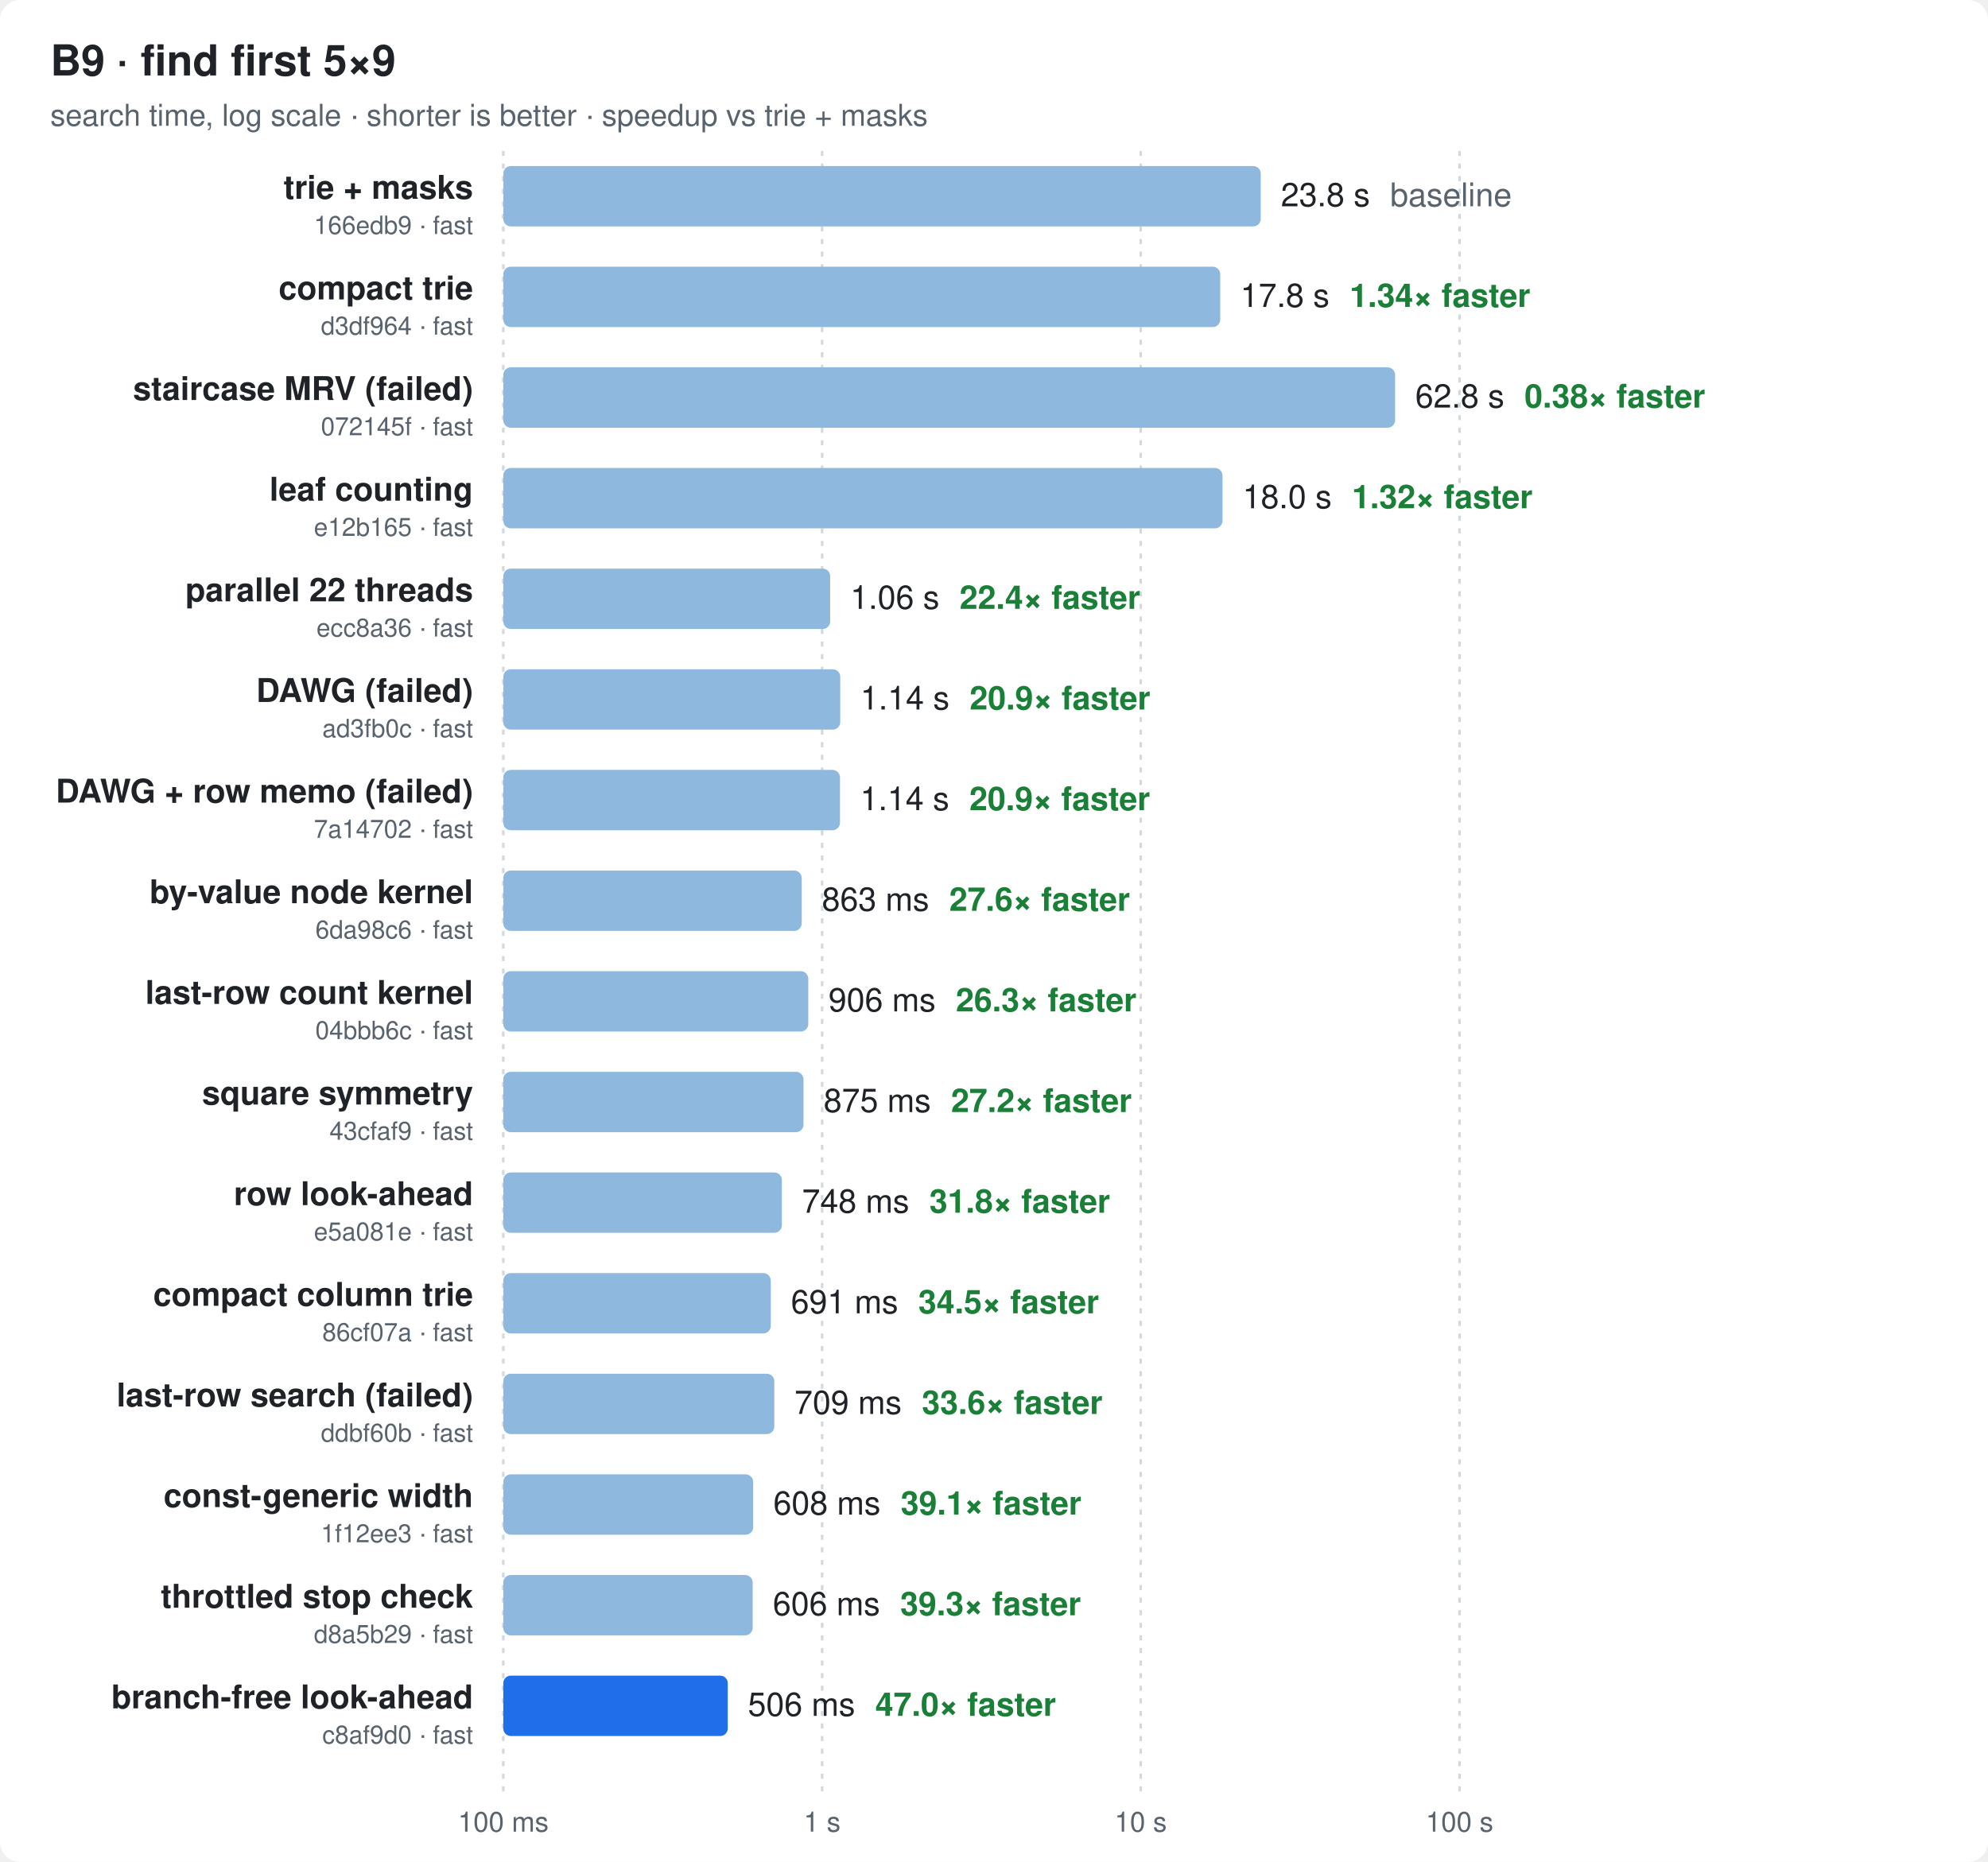
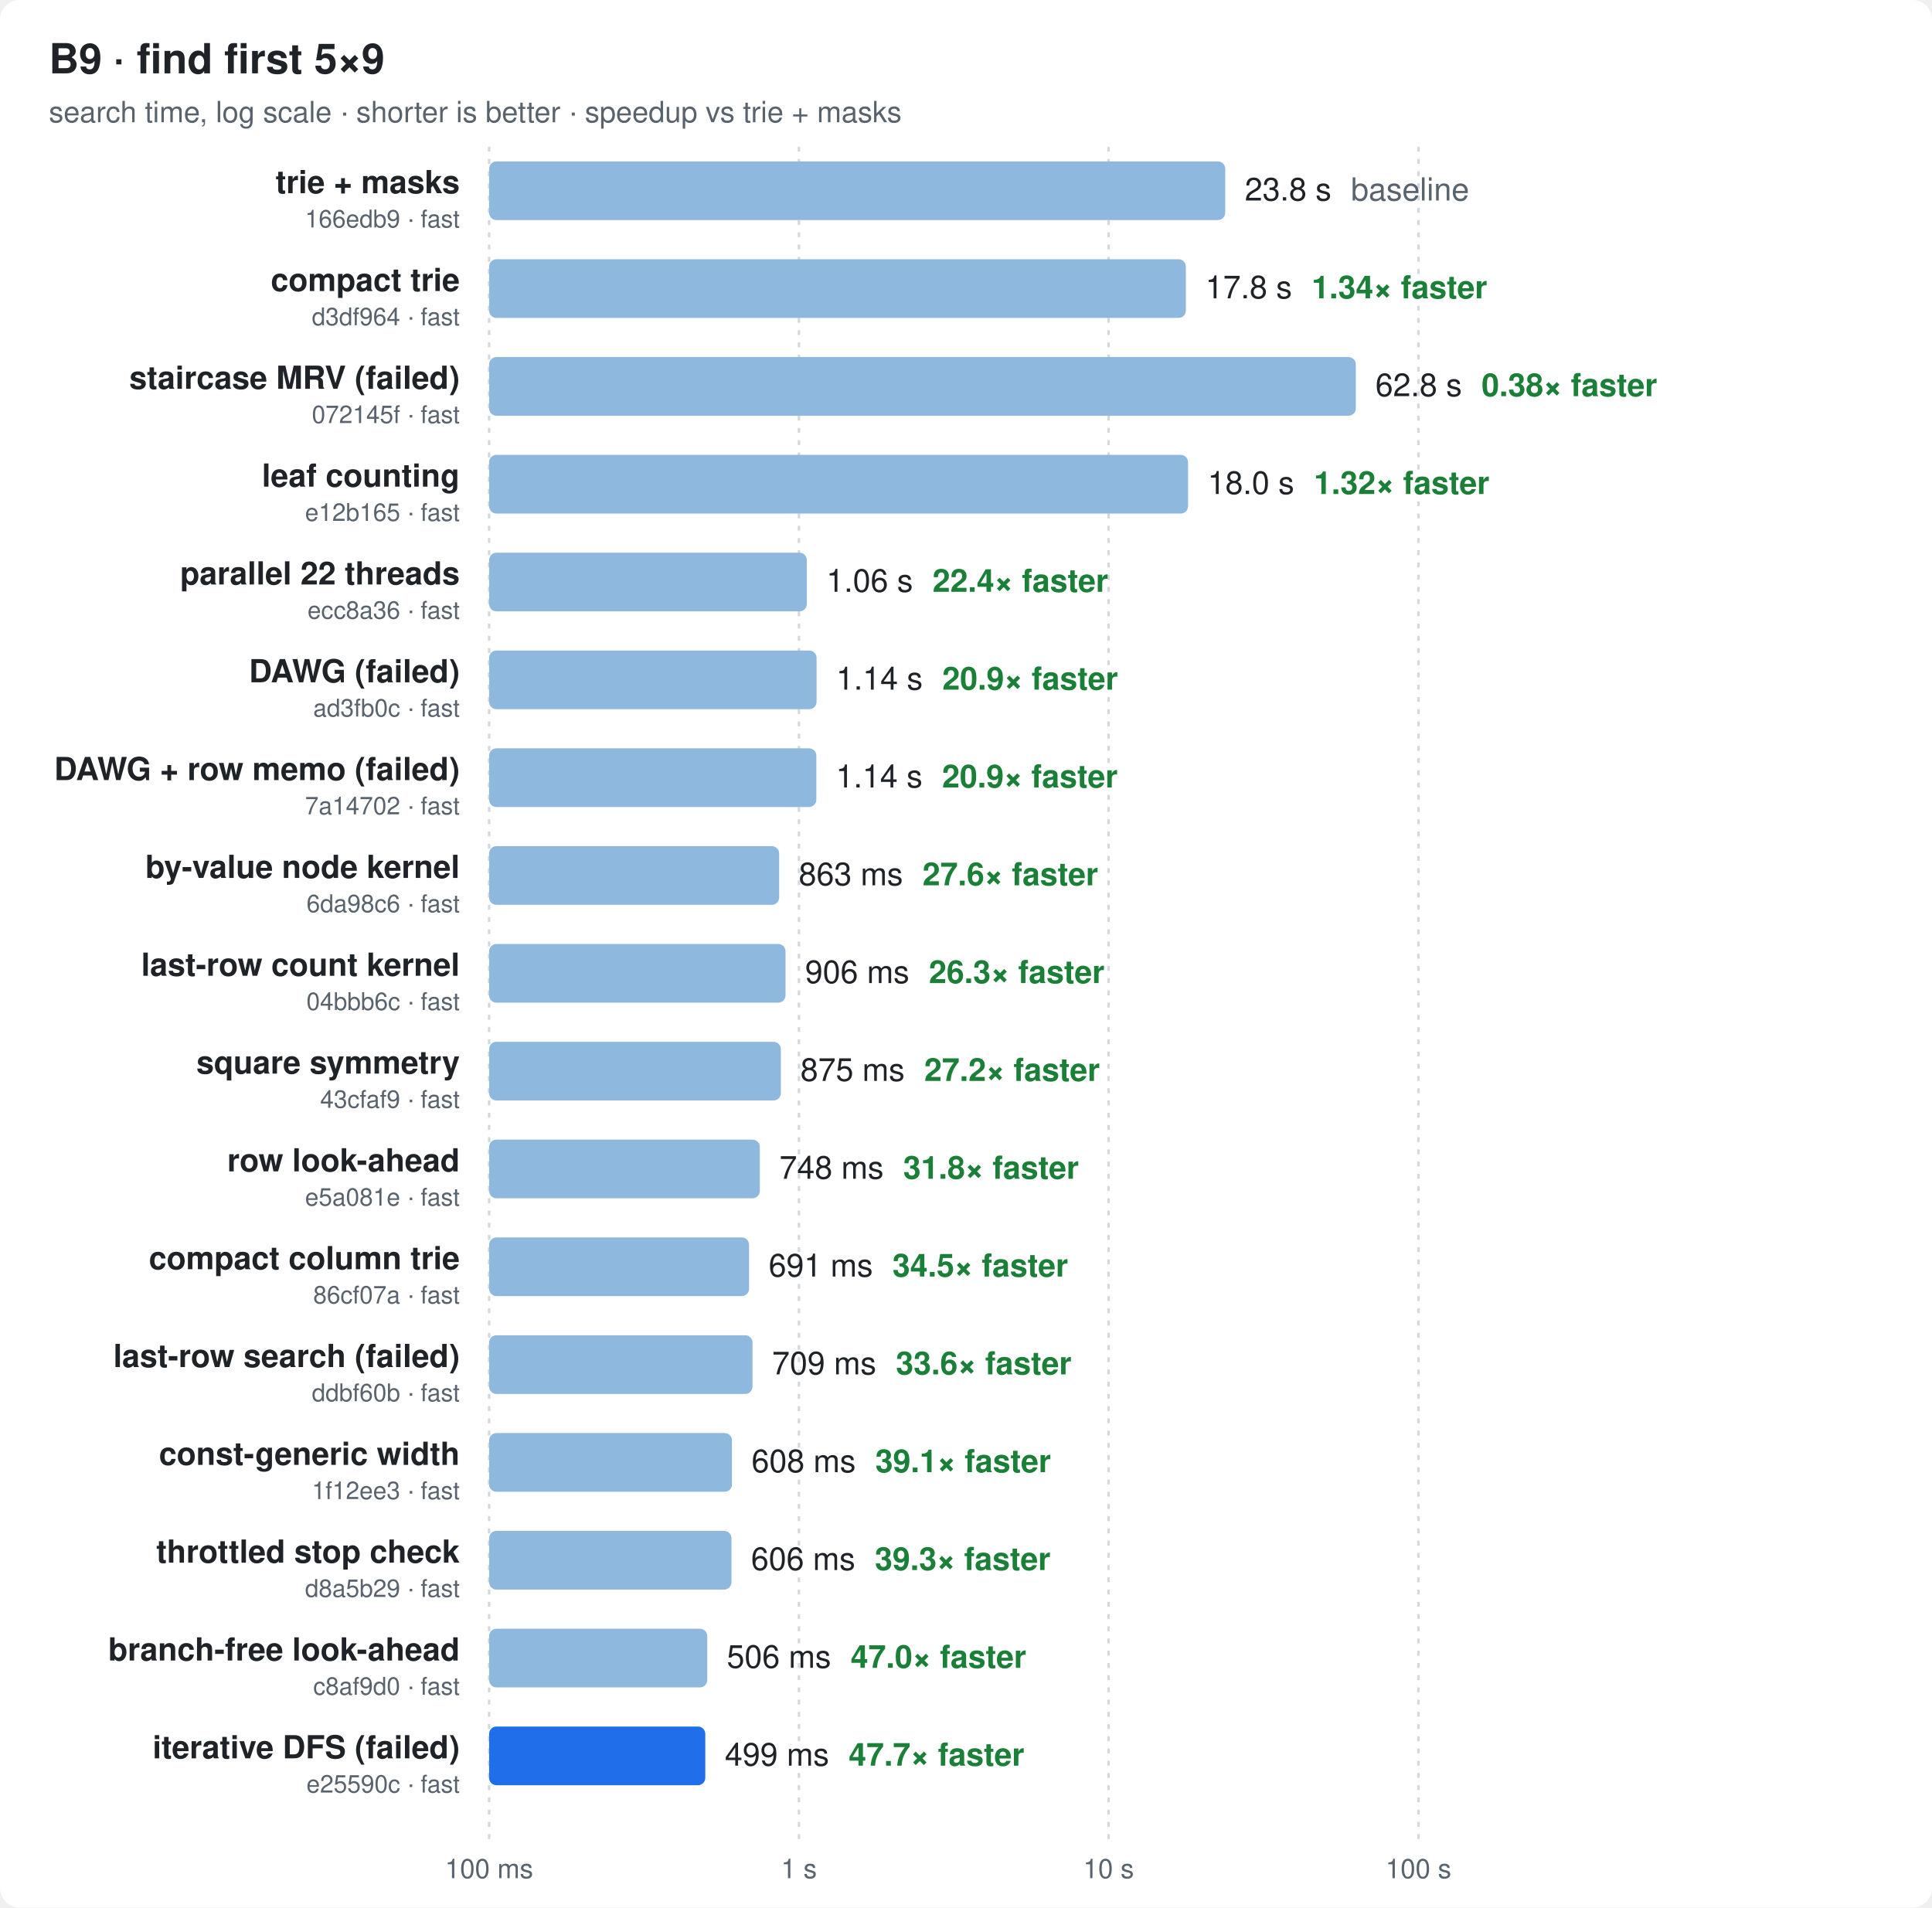
- <svg xmlns="http://www.w3.org/2000/svg" width="790" height="740" viewBox="0 0 790 740" font-family="ui-sans-serif,-apple-system,Segoe UI,Helvetica,Arial,sans-serif">
+ <svg xmlns="http://www.w3.org/2000/svg" width="790" height="780" viewBox="0 0 790 780" font-family="ui-sans-serif,-apple-system,Segoe UI,Helvetica,Arial,sans-serif">
  <style>
  .bg{fill:#ffffff} .t{fill:#1f2328} .m{fill:#59636e} .g{stroke:#d1d9e0}
  .bar{fill:#8fb8de} .best{fill:#1f6feb} .x{fill:#1a7f37;font-weight:600}
  @media (prefers-color-scheme: dark){
    .bg{fill:#0d1117} .t{fill:#e6edf3} .m{fill:#9198a1} .g{stroke:#30363d}
    .bar{fill:#2f5f8f} .best{fill:#4493f8} .x{fill:#3fb950}
  }
</style>
-   <rect class="bg" width="790" height="740" rx="8" />
+   <rect class="bg" width="790" height="780" rx="8" />
  <text class="t" x="20" y="30" font-size="17" font-weight="700">B9 · find first 5×9</text>
  <text class="m" x="20" y="50" font-size="12">search time, log scale · shorter is better · speedup vs trie + masks</text>
-   <line class="g" x1="200.0" x2="200.0" y1="60" y2="712" stroke-dasharray="2 3" />
-   <text class="m" x="200.0" y="728" font-size="11" text-anchor="middle">100 ms</text>
-   <line class="g" x1="326.7" x2="326.7" y1="60" y2="712" stroke-dasharray="2 3" />
-   <text class="m" x="326.7" y="728" font-size="11" text-anchor="middle">1 s</text>
-   <line class="g" x1="453.3" x2="453.3" y1="60" y2="712" stroke-dasharray="2 3" />
-   <text class="m" x="453.3" y="728" font-size="11" text-anchor="middle">10 s</text>
-   <line class="g" x1="580.0" x2="580.0" y1="60" y2="712" stroke-dasharray="2 3" />
-   <text class="m" x="580.0" y="728" font-size="11" text-anchor="middle">100 s</text>
+   <line class="g" x1="200.0" x2="200.0" y1="60" y2="752" stroke-dasharray="2 3" />
+   <text class="m" x="200.0" y="768" font-size="11" text-anchor="middle">100 ms</text>
+   <line class="g" x1="326.7" x2="326.7" y1="60" y2="752" stroke-dasharray="2 3" />
+   <text class="m" x="326.7" y="768" font-size="11" text-anchor="middle">1 s</text>
+   <line class="g" x1="453.3" x2="453.3" y1="60" y2="752" stroke-dasharray="2 3" />
+   <text class="m" x="453.3" y="768" font-size="11" text-anchor="middle">10 s</text>
+   <line class="g" x1="580.0" x2="580.0" y1="60" y2="752" stroke-dasharray="2 3" />
+   <text class="m" x="580.0" y="768" font-size="11" text-anchor="middle">100 s</text>
  <text class="t" x="188" y="79.0" font-size="13" font-weight="600" text-anchor="end">trie + masks</text>
  <text class="m" x="188" y="93.0" font-size="10" text-anchor="end">166edb9 · fast</text>
  <rect class="bar" x="200" y="66" width="301.0" height="24" rx="3" />
  <text class="t" x="509.0" y="82.0" font-size="13">23.8 s<tspan class="m" dx="8">baseline</tspan>
  </text>
  <text class="t" x="188" y="119.0" font-size="13" font-weight="600" text-anchor="end">compact trie</text>
  <text class="m" x="188" y="133.0" font-size="10" text-anchor="end">d3df964 · fast</text>
  <rect class="bar" x="200" y="106" width="284.9" height="24" rx="3" />
  <text class="t" x="492.9" y="122.0" font-size="13">17.8 s<tspan class="x" dx="8">1.34× faster</tspan>
  </text>
  <text class="t" x="188" y="159.0" font-size="13" font-weight="600" text-anchor="end">staircase MRV (failed)</text>
  <text class="m" x="188" y="173.0" font-size="10" text-anchor="end">072145f · fast</text>
  <rect class="bar" x="200" y="146" width="354.4" height="24" rx="3" />
  <text class="t" x="562.4" y="162.0" font-size="13">62.8 s<tspan class="x" dx="8">0.38× faster</tspan>
  </text>
  <text class="t" x="188" y="199.0" font-size="13" font-weight="600" text-anchor="end">leaf counting</text>
  <text class="m" x="188" y="213.0" font-size="10" text-anchor="end">e12b165 · fast</text>
  <rect class="bar" x="200" y="186" width="285.8" height="24" rx="3" />
  <text class="t" x="493.8" y="202.0" font-size="13">18.0 s<tspan class="x" dx="8">1.32× faster</tspan>
  </text>
  <text class="t" x="188" y="239.0" font-size="13" font-weight="600" text-anchor="end">parallel 22 threads</text>
  <text class="m" x="188" y="253.0" font-size="10" text-anchor="end">ecc8a36 · fast</text>
  <rect class="bar" x="200" y="226" width="129.9" height="24" rx="3" />
  <text class="t" x="337.9" y="242.0" font-size="13">1.06 s<tspan class="x" dx="8">22.4× faster</tspan>
  </text>
  <text class="t" x="188" y="279.0" font-size="13" font-weight="600" text-anchor="end">DAWG (failed)</text>
  <text class="m" x="188" y="293.0" font-size="10" text-anchor="end">ad3fb0c · fast</text>
  <rect class="bar" x="200" y="266" width="133.9" height="24" rx="3" />
  <text class="t" x="341.9" y="282.0" font-size="13">1.14 s<tspan class="x" dx="8">20.9× faster</tspan>
  </text>
  <text class="t" x="188" y="319.0" font-size="13" font-weight="600" text-anchor="end">DAWG + row memo (failed)</text>
  <text class="m" x="188" y="333.0" font-size="10" text-anchor="end">7a14702 · fast</text>
  <rect class="bar" x="200" y="306" width="133.8" height="24" rx="3" />
  <text class="t" x="341.8" y="322.0" font-size="13">1.14 s<tspan class="x" dx="8">20.9× faster</tspan>
  </text>
  <text class="t" x="188" y="359.0" font-size="13" font-weight="600" text-anchor="end">by-value node kernel</text>
  <text class="m" x="188" y="373.0" font-size="10" text-anchor="end">6da98c6 · fast</text>
  <rect class="bar" x="200" y="346" width="118.6" height="24" rx="3" />
  <text class="t" x="326.6" y="362.0" font-size="13">863 ms<tspan class="x" dx="8">27.6× faster</tspan>
  </text>
  <text class="t" x="188" y="399.0" font-size="13" font-weight="600" text-anchor="end">last-row count kernel</text>
  <text class="m" x="188" y="413.0" font-size="10" text-anchor="end">04bbb6c · fast</text>
  <rect class="bar" x="200" y="386" width="121.2" height="24" rx="3" />
  <text class="t" x="329.2" y="402.0" font-size="13">906 ms<tspan class="x" dx="8">26.3× faster</tspan>
  </text>
  <text class="t" x="188" y="439.0" font-size="13" font-weight="600" text-anchor="end">square symmetry</text>
  <text class="m" x="188" y="453.0" font-size="10" text-anchor="end">43cfaf9 · fast</text>
  <rect class="bar" x="200" y="426" width="119.3" height="24" rx="3" />
  <text class="t" x="327.3" y="442.0" font-size="13">875 ms<tspan class="x" dx="8">27.2× faster</tspan>
  </text>
  <text class="t" x="188" y="479.0" font-size="13" font-weight="600" text-anchor="end">row look-ahead</text>
  <text class="m" x="188" y="493.0" font-size="10" text-anchor="end">e5a081e · fast</text>
  <rect class="bar" x="200" y="466" width="110.7" height="24" rx="3" />
  <text class="t" x="318.7" y="482.0" font-size="13">748 ms<tspan class="x" dx="8">31.8× faster</tspan>
  </text>
  <text class="t" x="188" y="519.0" font-size="13" font-weight="600" text-anchor="end">compact column trie</text>
  <text class="m" x="188" y="533.0" font-size="10" text-anchor="end">86cf07a · fast</text>
  <rect class="bar" x="200" y="506" width="106.3" height="24" rx="3" />
  <text class="t" x="314.3" y="522.0" font-size="13">691 ms<tspan class="x" dx="8">34.5× faster</tspan>
  </text>
  <text class="t" x="188" y="559.0" font-size="13" font-weight="600" text-anchor="end">last-row search (failed)</text>
  <text class="m" x="188" y="573.0" font-size="10" text-anchor="end">ddbf60b · fast</text>
  <rect class="bar" x="200" y="546" width="107.7" height="24" rx="3" />
  <text class="t" x="315.7" y="562.0" font-size="13">709 ms<tspan class="x" dx="8">33.6× faster</tspan>
  </text>
  <text class="t" x="188" y="599.0" font-size="13" font-weight="600" text-anchor="end">const-generic width</text>
  <text class="m" x="188" y="613.0" font-size="10" text-anchor="end">1f12ee3 · fast</text>
  <rect class="bar" x="200" y="586" width="99.3" height="24" rx="3" />
  <text class="t" x="307.3" y="602.0" font-size="13">608 ms<tspan class="x" dx="8">39.1× faster</tspan>
  </text>
  <text class="t" x="188" y="639.0" font-size="13" font-weight="600" text-anchor="end">throttled stop check</text>
  <text class="m" x="188" y="653.0" font-size="10" text-anchor="end">d8a5b29 · fast</text>
  <rect class="bar" x="200" y="626" width="99.1" height="24" rx="3" />
  <text class="t" x="307.1" y="642.0" font-size="13">606 ms<tspan class="x" dx="8">39.3× faster</tspan>
  </text>
  <text class="t" x="188" y="679.0" font-size="13" font-weight="600" text-anchor="end">branch-free look-ahead</text>
  <text class="m" x="188" y="693.0" font-size="10" text-anchor="end">c8af9d0 · fast</text>
-   <rect class="best" x="200" y="666" width="89.2" height="24" rx="3" />
+   <rect class="bar" x="200" y="666" width="89.2" height="24" rx="3" />
  <text class="t" x="297.2" y="682.0" font-size="13">506 ms<tspan class="x" dx="8">47.0× faster</tspan>
  </text>
+   <text class="t" x="188" y="719.0" font-size="13" font-weight="600" text-anchor="end">iterative DFS (failed)</text>
+   <text class="m" x="188" y="733.0" font-size="10" text-anchor="end">e25590c · fast</text>
+   <rect class="best" x="200" y="706" width="88.4" height="24" rx="3" />
+   <text class="t" x="296.4" y="722.0" font-size="13">499 ms<tspan class="x" dx="8">47.7× faster</tspan>
+   </text>
</svg>
